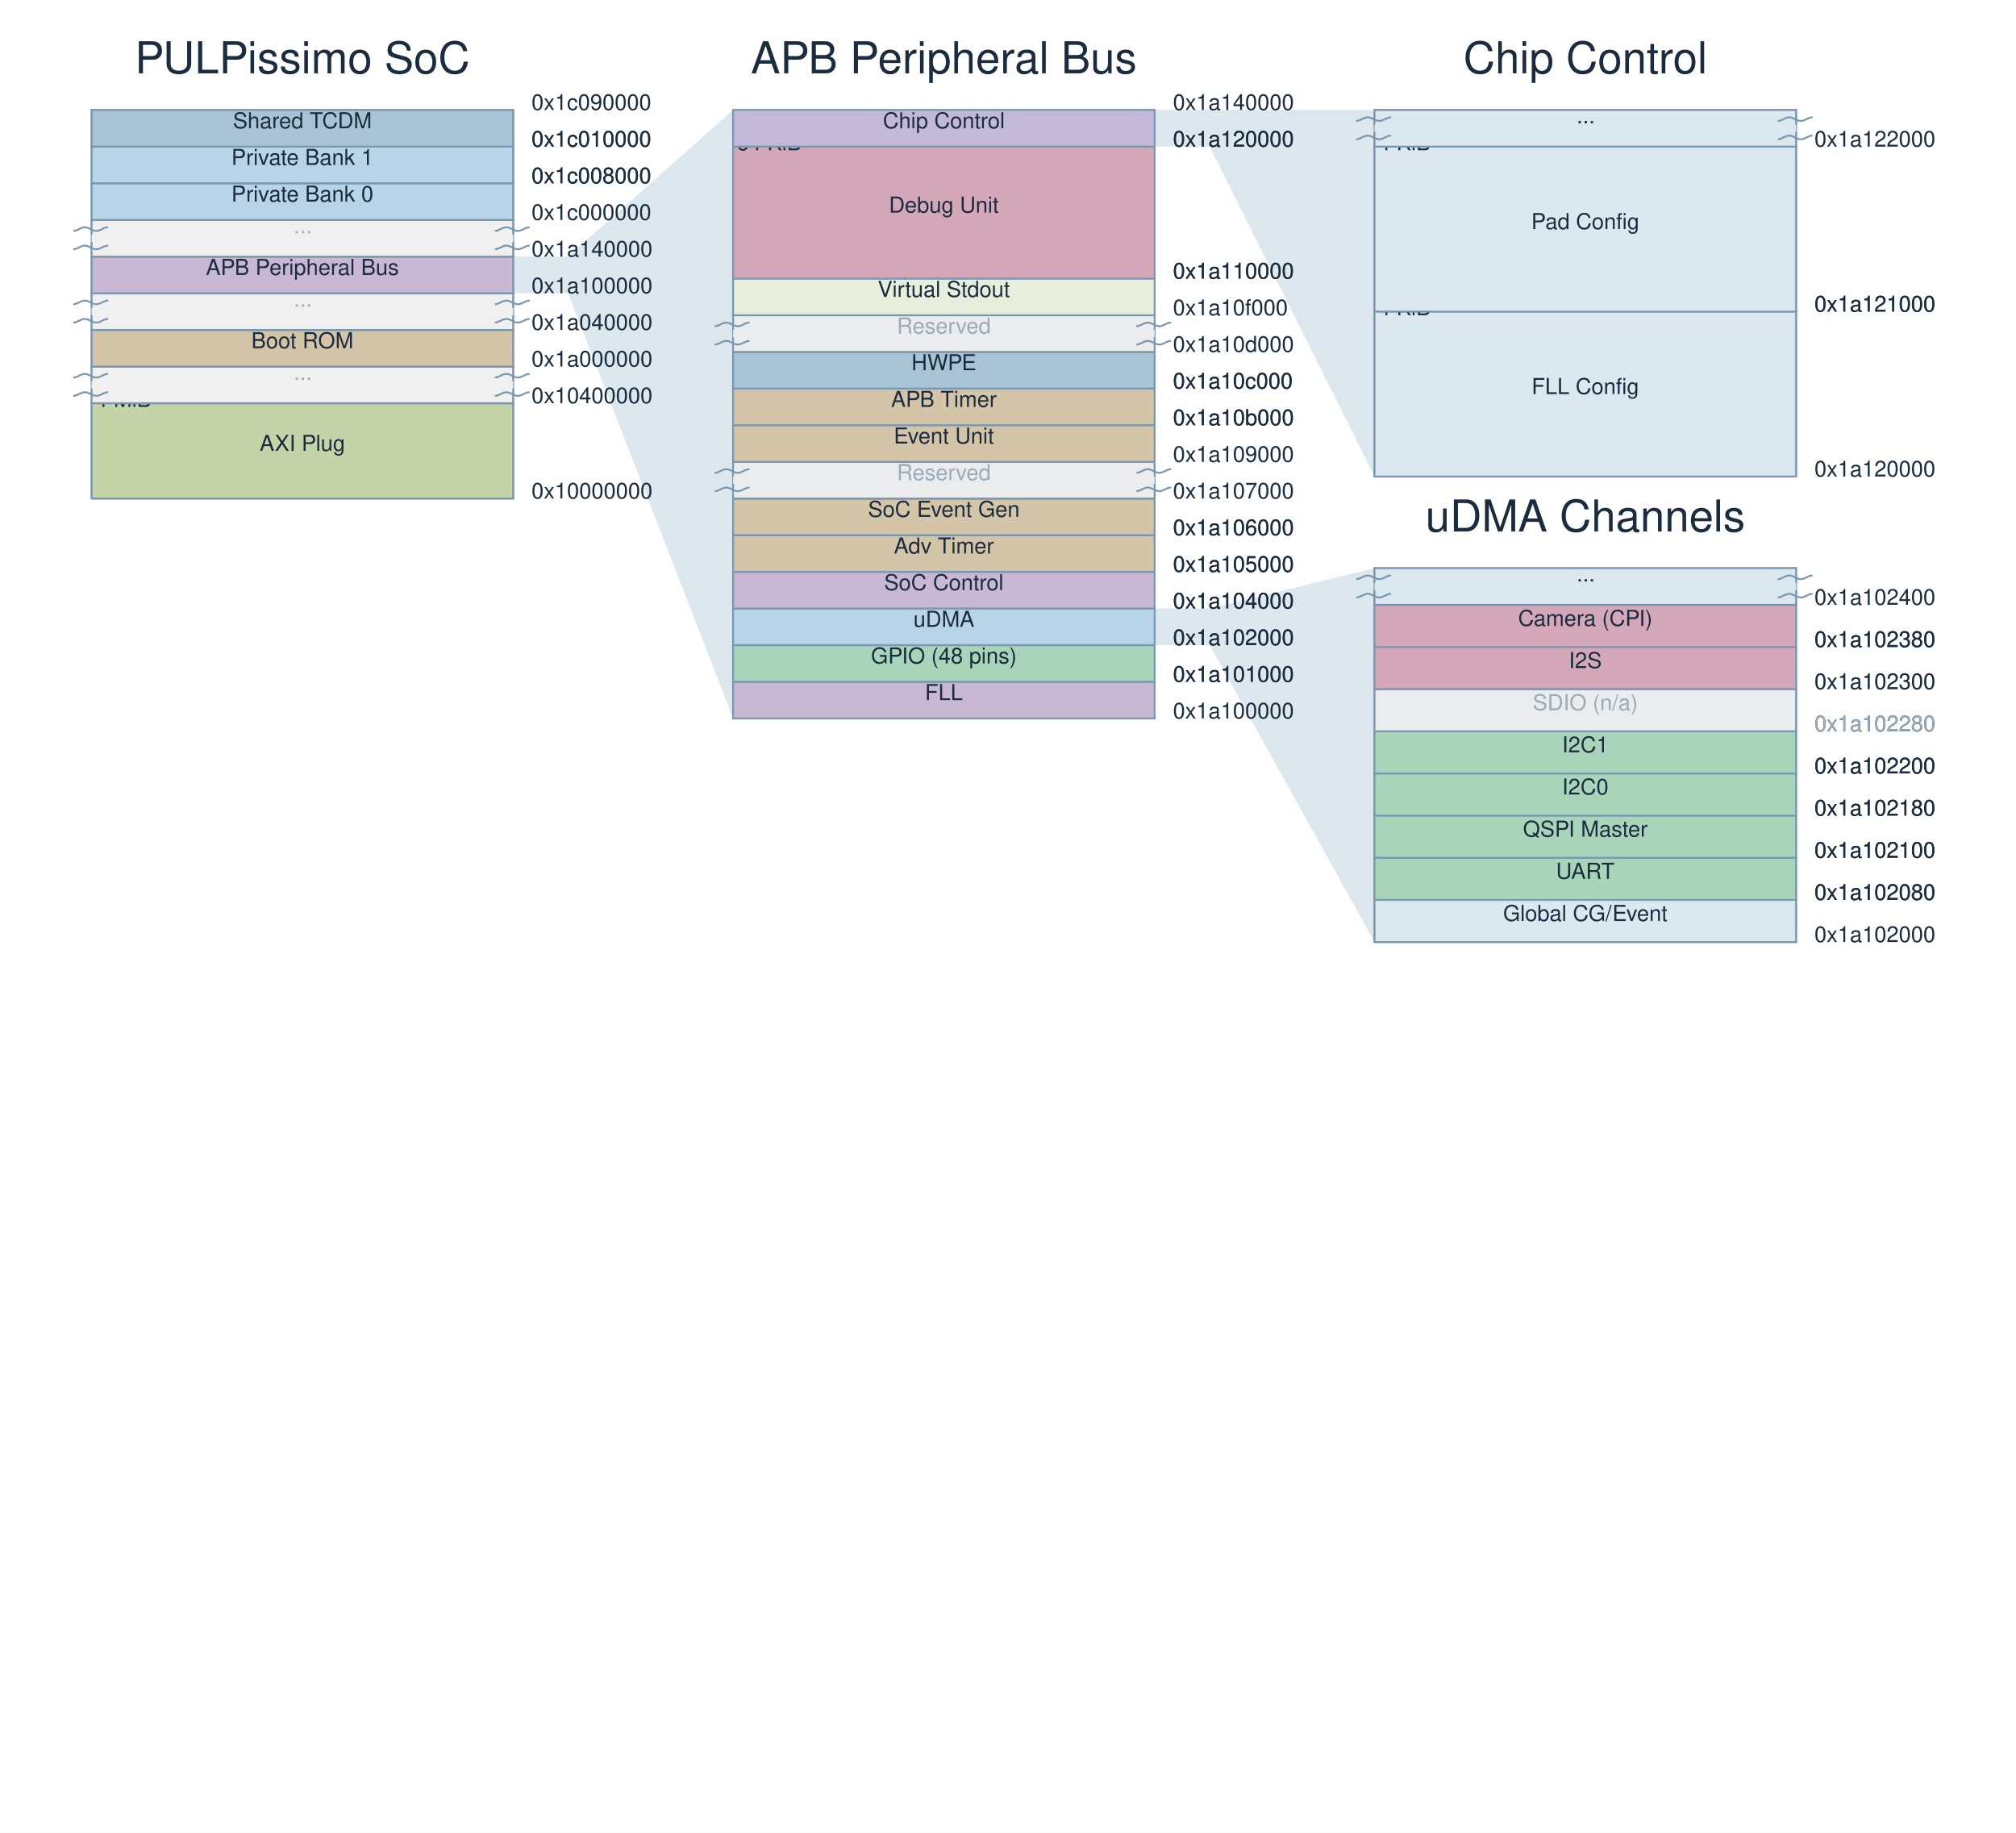
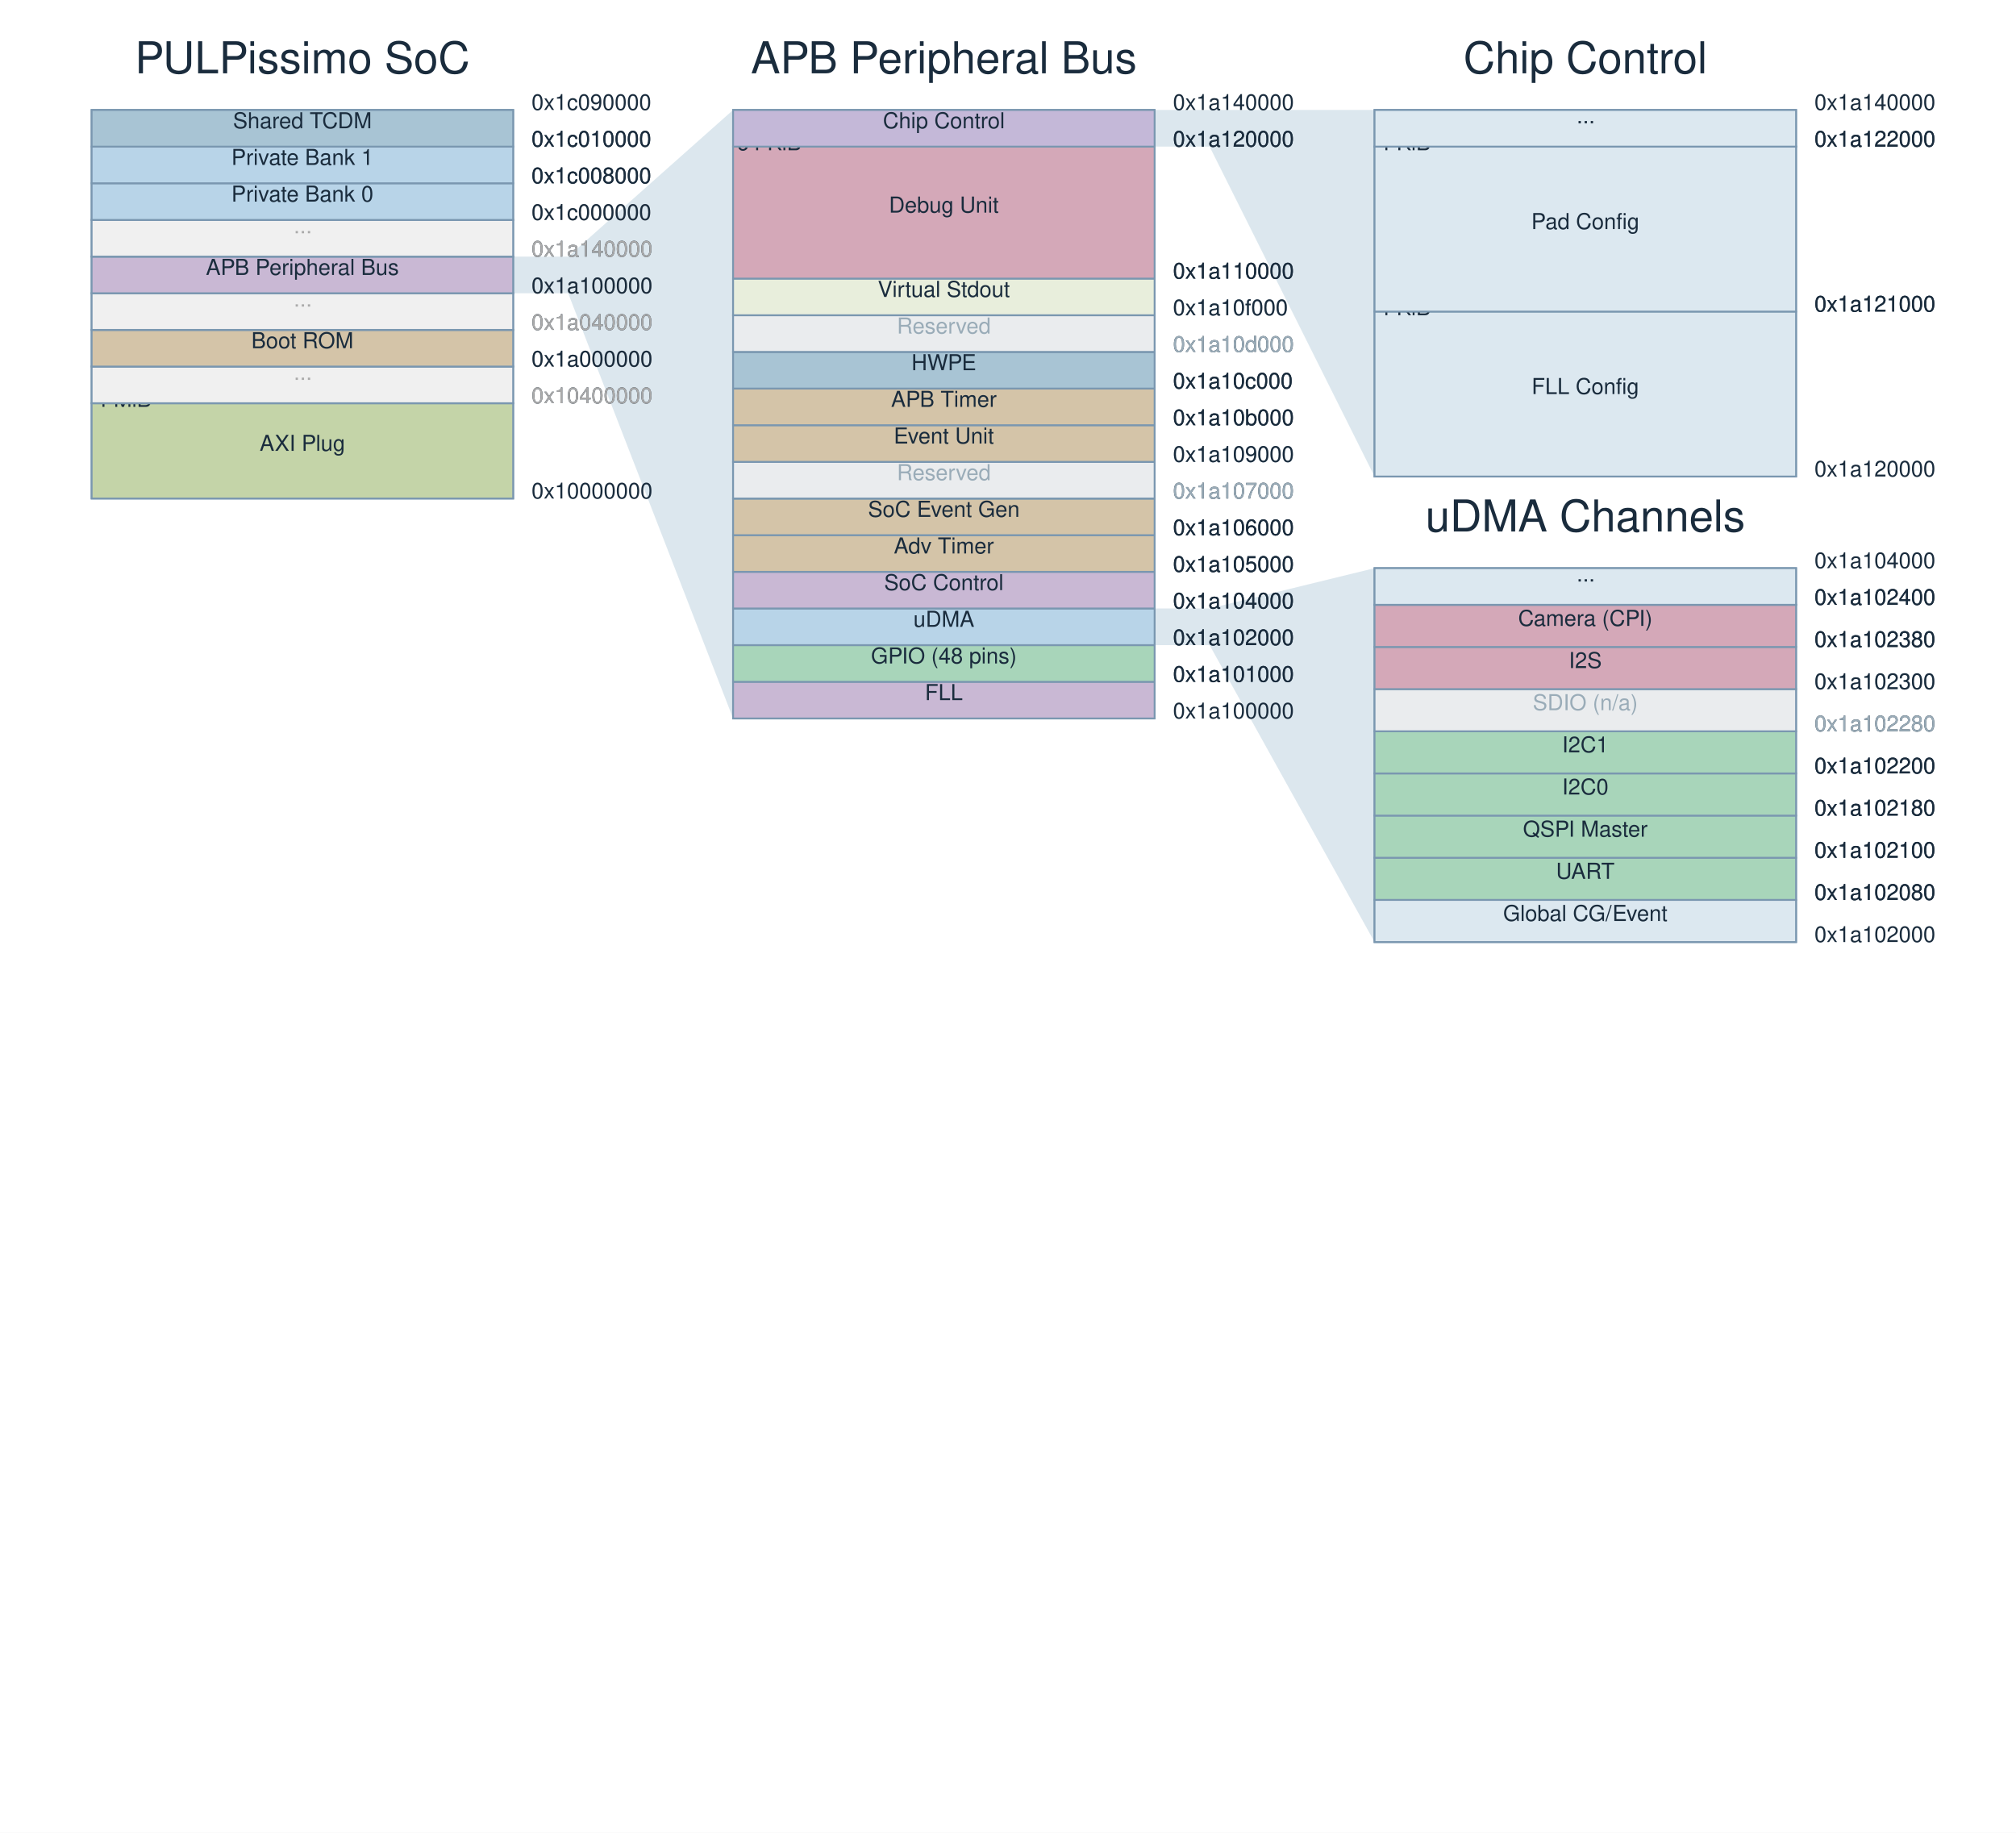
<svg xmlns="http://www.w3.org/2000/svg" width="1100" height="1000" viewBox="0 0 1100 1000">
  <rect x="0" y="0" width="1100" height="1000" fill="#ffffff" />
  <g>
    <g>
      <path d="M 280.0,160.0 L 310.0,160.0 L 400.0,392.0 L 400.0,60.0 L 310.0,140.0 L 280.0,140.0 Z" fill="#a8c4d4" stroke="none" opacity="0.4" />
    </g>
  </g>
  <g>
    <g>
      <path d="M 630.0,80.0 L 660.0,80.0 L 750.0,260.0 L 750.0,60.0 L 660.0,60.0 L 630.0,60.0 Z" fill="#a8c4d4" stroke="none" opacity="0.4" />
    </g>
    <g>
      <path d="M 630.0,352.0 L 660.0,352.0 L 750.0,514.0 L 750.0,310.0 L 660.0,332.0 L 630.0,332.0 Z" fill="#a8c4d4" stroke="none" opacity="0.4" />
    </g>
  </g>
  <g />
  <g>
    <text x="115.0" y="-20" stroke="none" fill="#1a2c3d" stroke-width="0" font-size="24px" font-weight="normal" font-family="Helvetica" text-anchor="middle" alignment-baseline="middle" transform="translate(50.0,60.0)">PULPissimo SoC</text>
    <g transform="translate(50.0,220.0)">
      <rect x="0" y="0" width="230.0" height="52.0" fill="#ffffff" stroke="#7a97b0" stroke-width="1" />
      <rect x="0" y="0.0" width="230.0" height="52.0" fill="#c4d4a8" stroke="#7a97b0" stroke-width="1" />
      <text x="115.0" y="26.0" stroke="none" fill="#1a2c3d" stroke-width="0" font-size="12" font-weight="normal" font-family="Helvetica" text-anchor="middle" alignment-baseline="middle">AXI Plug</text>
      <text x="240.0" y="52.0" stroke="none" fill="#1a2c3d" stroke-width="0" font-size="12" font-weight="normal" font-family="Helvetica" text-anchor="start" alignment-baseline="middle">0x10000000</text>
      <text x="240.0" y="0.0" stroke="none" fill="#1a2c3d" stroke-width="0" font-size="12" font-weight="normal" font-family="Helvetica" text-anchor="start" alignment-baseline="middle">0x10400000</text>
      <text x="2" y="2.0" stroke="none" fill="#1a2c3d" stroke-width="0" font-size="12px" font-weight="normal" font-family="Helvetica" text-anchor="start" alignment-baseline="hanging">4 MiB</text>
    </g>
    <g transform="translate(50.0,200.0)">
      <rect x="0" y="0" width="230.0" height="20" fill="#ffffff" stroke="#7a97b0" stroke-width="1" />
-       <g>
-         <rect x="0" y="0.0" width="230.0" height="20.0" fill="#f0f0f0" />
-         <polyline points="0,8.0 0,0.0 230.0,0.0 230.0,8.0" stroke="#7a97b0" stroke-width="1" fill="none" />
-         <polyline points="0,12.0 0,20.0 230.0,20.0 230.0,12.0" stroke="#7a97b0" stroke-width="1" fill="none" />
-         <polyline points="-10.0,6.0 -9.0,5.878 -8.0,5.54 -7.0,5.071 -6.0,4.584 -5.0,4.199 -4.0,4.01 -3.0,4.064 -2.0,4.346 -1.0,4.789 0.0,5.284 1.0,5.709 2.0,5.96 3.0,5.977 4.0,5.754 5.0,5.347 6.0,4.854 7.0,4.398 8.0,4.089 9.0,4.003" stroke="#7a97b0" stroke-width="1" fill="none" />
-         <polyline points="-10.0,16.0 -9.0,15.878 -8.0,15.54 -7.0,15.071 -6.0,14.584 -5.0,14.199 -4.0,14.01 -3.0,14.064 -2.0,14.346 -1.0,14.789 0.0,15.284 1.0,15.709 2.0,15.96 3.0,15.977 4.0,15.754 5.0,15.347 6.0,14.854 7.0,14.398 8.0,14.089 9.0,14.003" stroke="#7a97b0" stroke-width="1" fill="none" />
-         <polyline points="220.0,6.0 221.0,5.878 222.0,5.54 223.0,5.071 224.0,4.584 225.0,4.199 226.0,4.01 227.0,4.064 228.0,4.346 229.0,4.789 230.0,5.284 231.0,5.709 232.0,5.96 233.0,5.977 234.0,5.754 235.0,5.347 236.0,4.854 237.0,4.398 238.0,4.089 239.0,4.003" stroke="#7a97b0" stroke-width="1" fill="none" />
-         <polyline points="220.0,16.0 221.0,15.878 222.0,15.54 223.0,15.071 224.0,14.584 225.0,14.199 226.0,14.01 227.0,14.064 228.0,14.346 229.0,14.789 230.0,15.284 231.0,15.709 232.0,15.96 233.0,15.977 234.0,15.754 235.0,15.347 236.0,14.854 237.0,14.398 238.0,14.089 239.0,14.003" stroke="#7a97b0" stroke-width="1" fill="none" />
-       </g>
+       <rect x="0" y="0.0" width="230.0" height="20.0" fill="#f0f0f0" stroke="#7a97b0" stroke-width="1" />
      <text x="115.0" y="10.0" stroke="none" fill="#aaaaaa" stroke-width="0" font-size="12" font-weight="normal" font-family="Helvetica" text-anchor="middle" alignment-baseline="middle">···</text>
+       <text x="240.0" y="20.0" stroke="none" fill="#aaaaaa" stroke-width="0" font-size="12" font-weight="normal" font-family="Helvetica" text-anchor="start" alignment-baseline="middle">0x10400000</text>
+       <text x="240.0" y="0.0" stroke="none" fill="#aaaaaa" stroke-width="0" font-size="12" font-weight="normal" font-family="Helvetica" text-anchor="start" alignment-baseline="middle">0x1a000000</text>
    </g>
    <g transform="translate(50.0,180.0)">
      <rect x="0" y="0" width="230.0" height="20.0" fill="#ffffff" stroke="#7a97b0" stroke-width="1" />
      <rect x="0" y="0.0" width="230.0" height="20.0" fill="#d4c4a8" stroke="#7a97b0" stroke-width="1" />
      <text x="115.0" y="10.0" stroke="none" fill="#1a2c3d" stroke-width="0" font-size="12" font-weight="normal" font-family="Helvetica" text-anchor="middle" alignment-baseline="middle">Boot ROM</text>
      <text x="240.0" y="20.0" stroke="none" fill="#1a2c3d" stroke-width="0" font-size="12" font-weight="normal" font-family="Helvetica" text-anchor="start" alignment-baseline="middle">0x1a000000</text>
      <text x="240.0" y="0.0" stroke="none" fill="#1a2c3d" stroke-width="0" font-size="12" font-weight="normal" font-family="Helvetica" text-anchor="start" alignment-baseline="middle">0x1a040000</text>
    </g>
    <g transform="translate(50.0,160.0)">
      <rect x="0" y="0" width="230.0" height="20" fill="#ffffff" stroke="#7a97b0" stroke-width="1" />
-       <g>
-         <rect x="0" y="0.0" width="230.0" height="20.0" fill="#f0f0f0" />
-         <polyline points="0,8.0 0,0.0 230.0,0.0 230.0,8.0" stroke="#7a97b0" stroke-width="1" fill="none" />
-         <polyline points="0,12.0 0,20.0 230.0,20.0 230.0,12.0" stroke="#7a97b0" stroke-width="1" fill="none" />
-         <polyline points="-10.0,6.0 -9.0,5.878 -8.0,5.54 -7.0,5.071 -6.0,4.584 -5.0,4.199 -4.0,4.01 -3.0,4.064 -2.0,4.346 -1.0,4.789 0.0,5.284 1.0,5.709 2.0,5.96 3.0,5.977 4.0,5.754 5.0,5.347 6.0,4.854 7.0,4.398 8.0,4.089 9.0,4.003" stroke="#7a97b0" stroke-width="1" fill="none" />
-         <polyline points="-10.0,16.0 -9.0,15.878 -8.0,15.54 -7.0,15.071 -6.0,14.584 -5.0,14.199 -4.0,14.01 -3.0,14.064 -2.0,14.346 -1.0,14.789 0.0,15.284 1.0,15.709 2.0,15.96 3.0,15.977 4.0,15.754 5.0,15.347 6.0,14.854 7.0,14.398 8.0,14.089 9.0,14.003" stroke="#7a97b0" stroke-width="1" fill="none" />
-         <polyline points="220.0,6.0 221.0,5.878 222.0,5.54 223.0,5.071 224.0,4.584 225.0,4.199 226.0,4.01 227.0,4.064 228.0,4.346 229.0,4.789 230.0,5.284 231.0,5.709 232.0,5.96 233.0,5.977 234.0,5.754 235.0,5.347 236.0,4.854 237.0,4.398 238.0,4.089 239.0,4.003" stroke="#7a97b0" stroke-width="1" fill="none" />
-         <polyline points="220.0,16.0 221.0,15.878 222.0,15.54 223.0,15.071 224.0,14.584 225.0,14.199 226.0,14.01 227.0,14.064 228.0,14.346 229.0,14.789 230.0,15.284 231.0,15.709 232.0,15.96 233.0,15.977 234.0,15.754 235.0,15.347 236.0,14.854 237.0,14.398 238.0,14.089 239.0,14.003" stroke="#7a97b0" stroke-width="1" fill="none" />
-       </g>
+       <rect x="0" y="0.0" width="230.0" height="20.0" fill="#f0f0f0" stroke="#7a97b0" stroke-width="1" />
      <text x="115.0" y="10.0" stroke="none" fill="#aaaaaa" stroke-width="0" font-size="12" font-weight="normal" font-family="Helvetica" text-anchor="middle" alignment-baseline="middle">···</text>
+       <text x="240.0" y="20.0" stroke="none" fill="#aaaaaa" stroke-width="0" font-size="12" font-weight="normal" font-family="Helvetica" text-anchor="start" alignment-baseline="middle">0x1a040000</text>
+       <text x="240.0" y="0.0" stroke="none" fill="#aaaaaa" stroke-width="0" font-size="12" font-weight="normal" font-family="Helvetica" text-anchor="start" alignment-baseline="middle">0x1a100000</text>
    </g>
    <g transform="translate(50.0,140.0)">
      <rect x="0" y="0" width="230.0" height="20.0" fill="#ffffff" stroke="#7a97b0" stroke-width="1" />
      <rect x="0" y="0.0" width="230.0" height="20.0" fill="#c9b8d4" stroke="#7a97b0" stroke-width="1" />
      <text x="115.0" y="10.0" stroke="none" fill="#1a2c3d" stroke-width="0" font-size="12" font-weight="normal" font-family="Helvetica" text-anchor="middle" alignment-baseline="middle">APB Peripheral Bus</text>
      <text x="240.0" y="20.0" stroke="none" fill="#1a2c3d" stroke-width="0" font-size="12" font-weight="normal" font-family="Helvetica" text-anchor="start" alignment-baseline="middle">0x1a100000</text>
      <text x="240.0" y="0.0" stroke="none" fill="#1a2c3d" stroke-width="0" font-size="12" font-weight="normal" font-family="Helvetica" text-anchor="start" alignment-baseline="middle">0x1a140000</text>
    </g>
    <g transform="translate(50.0,120.0)">
      <rect x="0" y="0" width="230.0" height="20" fill="#ffffff" stroke="#7a97b0" stroke-width="1" />
-       <g>
-         <rect x="0" y="0.0" width="230.0" height="20.0" fill="#f0f0f0" />
-         <polyline points="0,8.0 0,0.0 230.0,0.0 230.0,8.0" stroke="#7a97b0" stroke-width="1" fill="none" />
-         <polyline points="0,12.0 0,20.0 230.0,20.0 230.0,12.0" stroke="#7a97b0" stroke-width="1" fill="none" />
-         <polyline points="-10.0,6.0 -9.0,5.878 -8.0,5.54 -7.0,5.071 -6.0,4.584 -5.0,4.199 -4.0,4.01 -3.0,4.064 -2.0,4.346 -1.0,4.789 0.0,5.284 1.0,5.709 2.0,5.96 3.0,5.977 4.0,5.754 5.0,5.347 6.0,4.854 7.0,4.398 8.0,4.089 9.0,4.003" stroke="#7a97b0" stroke-width="1" fill="none" />
-         <polyline points="-10.0,16.0 -9.0,15.878 -8.0,15.54 -7.0,15.071 -6.0,14.584 -5.0,14.199 -4.0,14.01 -3.0,14.064 -2.0,14.346 -1.0,14.789 0.0,15.284 1.0,15.709 2.0,15.96 3.0,15.977 4.0,15.754 5.0,15.347 6.0,14.854 7.0,14.398 8.0,14.089 9.0,14.003" stroke="#7a97b0" stroke-width="1" fill="none" />
-         <polyline points="220.0,6.0 221.0,5.878 222.0,5.54 223.0,5.071 224.0,4.584 225.0,4.199 226.0,4.01 227.0,4.064 228.0,4.346 229.0,4.789 230.0,5.284 231.0,5.709 232.0,5.96 233.0,5.977 234.0,5.754 235.0,5.347 236.0,4.854 237.0,4.398 238.0,4.089 239.0,4.003" stroke="#7a97b0" stroke-width="1" fill="none" />
-         <polyline points="220.0,16.0 221.0,15.878 222.0,15.54 223.0,15.071 224.0,14.584 225.0,14.199 226.0,14.01 227.0,14.064 228.0,14.346 229.0,14.789 230.0,15.284 231.0,15.709 232.0,15.96 233.0,15.977 234.0,15.754 235.0,15.347 236.0,14.854 237.0,14.398 238.0,14.089 239.0,14.003" stroke="#7a97b0" stroke-width="1" fill="none" />
-       </g>
+       <rect x="0" y="0.0" width="230.0" height="20.0" fill="#f0f0f0" stroke="#7a97b0" stroke-width="1" />
      <text x="115.0" y="10.0" stroke="none" fill="#aaaaaa" stroke-width="0" font-size="12" font-weight="normal" font-family="Helvetica" text-anchor="middle" alignment-baseline="middle">···</text>
+       <text x="240.0" y="20.0" stroke="none" fill="#aaaaaa" stroke-width="0" font-size="12" font-weight="normal" font-family="Helvetica" text-anchor="start" alignment-baseline="middle">0x1a140000</text>
+       <text x="240.0" y="0.0" stroke="none" fill="#aaaaaa" stroke-width="0" font-size="12" font-weight="normal" font-family="Helvetica" text-anchor="start" alignment-baseline="middle">0x1c000000</text>
    </g>
    <g transform="translate(50.0,60.0)">
      <rect x="0" y="0" width="230.0" height="60.0" fill="#ffffff" stroke="#7a97b0" stroke-width="1" />
      <rect x="0" y="40.0" width="230.0" height="20.0" fill="#b8d4e8" stroke="#7a97b0" stroke-width="1" />
      <text x="115.0" y="50.0" stroke="none" fill="#1a2c3d" stroke-width="0" font-size="12" font-weight="normal" font-family="Helvetica" text-anchor="middle" alignment-baseline="middle">Private Bank 0</text>
      <text x="240.0" y="60.0" stroke="none" fill="#1a2c3d" stroke-width="0" font-size="12" font-weight="normal" font-family="Helvetica" text-anchor="start" alignment-baseline="middle">0x1c000000</text>
      <text x="240.0" y="40.0" stroke="none" fill="#1a2c3d" stroke-width="0" font-size="12" font-weight="normal" font-family="Helvetica" text-anchor="start" alignment-baseline="middle">0x1c008000</text>
      <rect x="0" y="20.0" width="230.0" height="20.0" fill="#b8d4e8" stroke="#7a97b0" stroke-width="1" />
      <text x="115.0" y="30.0" stroke="none" fill="#1a2c3d" stroke-width="0" font-size="12" font-weight="normal" font-family="Helvetica" text-anchor="middle" alignment-baseline="middle">Private Bank 1</text>
      <text x="240.0" y="40.0" stroke="none" fill="#1a2c3d" stroke-width="0" font-size="12" font-weight="normal" font-family="Helvetica" text-anchor="start" alignment-baseline="middle">0x1c008000</text>
      <text x="240.0" y="20.0" stroke="none" fill="#1a2c3d" stroke-width="0" font-size="12" font-weight="normal" font-family="Helvetica" text-anchor="start" alignment-baseline="middle">0x1c010000</text>
      <rect x="0" y="0.0" width="230.0" height="20.0" fill="#a8c4d4" stroke="#7a97b0" stroke-width="1" />
      <text x="115.0" y="10.0" stroke="none" fill="#1a2c3d" stroke-width="0" font-size="12" font-weight="normal" font-family="Helvetica" text-anchor="middle" alignment-baseline="middle">Shared TCDM</text>
      <text x="240.0" y="20.0" stroke="none" fill="#1a2c3d" stroke-width="0" font-size="12" font-weight="normal" font-family="Helvetica" text-anchor="start" alignment-baseline="middle">0x1c010000</text>
      <text x="240.0" y="0.0" stroke="none" fill="#1a2c3d" stroke-width="0" font-size="12" font-weight="normal" font-family="Helvetica" text-anchor="start" alignment-baseline="middle">0x1c090000</text>
    </g>
  </g>
  <g>
    <text x="115.0" y="-20" stroke="none" fill="#1a2c3d" stroke-width="0" font-size="24px" font-weight="normal" font-family="Helvetica" text-anchor="middle" alignment-baseline="middle" transform="translate(400.0,60.0)">APB Peripheral Bus</text>
    <g transform="translate(400.0,272.0)">
      <rect x="0" y="0" width="230.0" height="120.0" fill="#ffffff" stroke="#7a97b0" stroke-width="1" />
      <rect x="0" y="100.0" width="230.0" height="20.0" fill="#c9b8d4" stroke="#7a97b0" stroke-width="1" />
      <text x="115.0" y="110.0" stroke="none" fill="#1a2c3d" stroke-width="0" font-size="12" font-weight="normal" font-family="Helvetica" text-anchor="middle" alignment-baseline="middle">FLL</text>
      <text x="240.0" y="120.0" stroke="none" fill="#1a2c3d" stroke-width="0" font-size="12" font-weight="normal" font-family="Helvetica" text-anchor="start" alignment-baseline="middle">0x1a100000</text>
      <text x="240.0" y="100.0" stroke="none" fill="#1a2c3d" stroke-width="0" font-size="12" font-weight="normal" font-family="Helvetica" text-anchor="start" alignment-baseline="middle">0x1a101000</text>
      <rect x="0" y="80.0" width="230.0" height="20.0" fill="#a8d5ba" stroke="#7a97b0" stroke-width="1" />
      <text x="115.0" y="90.0" stroke="none" fill="#1a2c3d" stroke-width="0" font-size="12" font-weight="normal" font-family="Helvetica" text-anchor="middle" alignment-baseline="middle">GPIO (48 pins)</text>
      <text x="240.0" y="100.0" stroke="none" fill="#1a2c3d" stroke-width="0" font-size="12" font-weight="normal" font-family="Helvetica" text-anchor="start" alignment-baseline="middle">0x1a101000</text>
      <text x="240.0" y="80.0" stroke="none" fill="#1a2c3d" stroke-width="0" font-size="12" font-weight="normal" font-family="Helvetica" text-anchor="start" alignment-baseline="middle">0x1a102000</text>
      <rect x="0" y="60.0" width="230.0" height="20.0" fill="#b8d4e8" stroke="#7a97b0" stroke-width="1" />
      <text x="115.0" y="70.0" stroke="none" fill="#1a2c3d" stroke-width="0" font-size="12" font-weight="normal" font-family="Helvetica" text-anchor="middle" alignment-baseline="middle">uDMA</text>
      <text x="240.0" y="80.0" stroke="none" fill="#1a2c3d" stroke-width="0" font-size="12" font-weight="normal" font-family="Helvetica" text-anchor="start" alignment-baseline="middle">0x1a102000</text>
      <text x="240.0" y="60.0" stroke="none" fill="#1a2c3d" stroke-width="0" font-size="12" font-weight="normal" font-family="Helvetica" text-anchor="start" alignment-baseline="middle">0x1a104000</text>
      <rect x="0" y="40.0" width="230.0" height="20.0" fill="#c9b8d4" stroke="#7a97b0" stroke-width="1" />
      <text x="115.0" y="50.0" stroke="none" fill="#1a2c3d" stroke-width="0" font-size="12" font-weight="normal" font-family="Helvetica" text-anchor="middle" alignment-baseline="middle">SoC Control</text>
      <text x="240.0" y="60.0" stroke="none" fill="#1a2c3d" stroke-width="0" font-size="12" font-weight="normal" font-family="Helvetica" text-anchor="start" alignment-baseline="middle">0x1a104000</text>
      <text x="240.0" y="40.0" stroke="none" fill="#1a2c3d" stroke-width="0" font-size="12" font-weight="normal" font-family="Helvetica" text-anchor="start" alignment-baseline="middle">0x1a105000</text>
      <rect x="0" y="20.0" width="230.0" height="20.0" fill="#d4c4a8" stroke="#7a97b0" stroke-width="1" />
      <text x="115.0" y="30.0" stroke="none" fill="#1a2c3d" stroke-width="0" font-size="12" font-weight="normal" font-family="Helvetica" text-anchor="middle" alignment-baseline="middle">Adv Timer</text>
      <text x="240.0" y="40.0" stroke="none" fill="#1a2c3d" stroke-width="0" font-size="12" font-weight="normal" font-family="Helvetica" text-anchor="start" alignment-baseline="middle">0x1a105000</text>
      <text x="240.0" y="20.0" stroke="none" fill="#1a2c3d" stroke-width="0" font-size="12" font-weight="normal" font-family="Helvetica" text-anchor="start" alignment-baseline="middle">0x1a106000</text>
      <rect x="0" y="0.0" width="230.0" height="20.0" fill="#d4c4a8" stroke="#7a97b0" stroke-width="1" />
      <text x="115.0" y="10.0" stroke="none" fill="#1a2c3d" stroke-width="0" font-size="12" font-weight="normal" font-family="Helvetica" text-anchor="middle" alignment-baseline="middle">SoC Event Gen</text>
      <text x="240.0" y="20.0" stroke="none" fill="#1a2c3d" stroke-width="0" font-size="12" font-weight="normal" font-family="Helvetica" text-anchor="start" alignment-baseline="middle">0x1a106000</text>
      <text x="240.0" y="0.0" stroke="none" fill="#1a2c3d" stroke-width="0" font-size="12" font-weight="normal" font-family="Helvetica" text-anchor="start" alignment-baseline="middle">0x1a107000</text>
    </g>
    <g transform="translate(400.0,252.0)">
      <rect x="0" y="0" width="230.0" height="20" fill="#ffffff" stroke="#7a97b0" stroke-width="1" />
-       <g>
-         <rect x="0" y="0.0" width="230.0" height="20.0" fill="#eaecee" />
-         <polyline points="0,8.0 0,0.0 230.0,0.0 230.0,8.0" stroke="#7a97b0" stroke-width="1" fill="none" />
-         <polyline points="0,12.0 0,20.0 230.0,20.0 230.0,12.0" stroke="#7a97b0" stroke-width="1" fill="none" />
-         <polyline points="-10.0,6.0 -9.0,5.878 -8.0,5.54 -7.0,5.071 -6.0,4.584 -5.0,4.199 -4.0,4.01 -3.0,4.064 -2.0,4.346 -1.0,4.789 0.0,5.284 1.0,5.709 2.0,5.96 3.0,5.977 4.0,5.754 5.0,5.347 6.0,4.854 7.0,4.398 8.0,4.089 9.0,4.003" stroke="#7a97b0" stroke-width="1" fill="none" />
-         <polyline points="-10.0,16.0 -9.0,15.878 -8.0,15.54 -7.0,15.071 -6.0,14.584 -5.0,14.199 -4.0,14.01 -3.0,14.064 -2.0,14.346 -1.0,14.789 0.0,15.284 1.0,15.709 2.0,15.96 3.0,15.977 4.0,15.754 5.0,15.347 6.0,14.854 7.0,14.398 8.0,14.089 9.0,14.003" stroke="#7a97b0" stroke-width="1" fill="none" />
-         <polyline points="220.0,6.0 221.0,5.878 222.0,5.54 223.0,5.071 224.0,4.584 225.0,4.199 226.0,4.01 227.0,4.064 228.0,4.346 229.0,4.789 230.0,5.284 231.0,5.709 232.0,5.96 233.0,5.977 234.0,5.754 235.0,5.347 236.0,4.854 237.0,4.398 238.0,4.089 239.0,4.003" stroke="#7a97b0" stroke-width="1" fill="none" />
-         <polyline points="220.0,16.0 221.0,15.878 222.0,15.54 223.0,15.071 224.0,14.584 225.0,14.199 226.0,14.01 227.0,14.064 228.0,14.346 229.0,14.789 230.0,15.284 231.0,15.709 232.0,15.96 233.0,15.977 234.0,15.754 235.0,15.347 236.0,14.854 237.0,14.398 238.0,14.089 239.0,14.003" stroke="#7a97b0" stroke-width="1" fill="none" />
-       </g>
+       <rect x="0" y="0.0" width="230.0" height="20.0" fill="#eaecee" stroke="#7a97b0" stroke-width="1" />
      <text x="115.0" y="10.0" stroke="none" fill="#9aacb8" stroke-width="0" font-size="12" font-weight="normal" font-family="Helvetica" text-anchor="middle" alignment-baseline="middle">Reserved</text>
+       <text x="240.0" y="20.0" stroke="none" fill="#9aacb8" stroke-width="0" font-size="12" font-weight="normal" font-family="Helvetica" text-anchor="start" alignment-baseline="middle">0x1a107000</text>
+       <text x="240.0" y="0.0" stroke="none" fill="#9aacb8" stroke-width="0" font-size="12" font-weight="normal" font-family="Helvetica" text-anchor="start" alignment-baseline="middle">0x1a109000</text>
    </g>
    <g transform="translate(400.0,192.0)">
      <rect x="0" y="0" width="230.0" height="60.0" fill="#ffffff" stroke="#7a97b0" stroke-width="1" />
      <rect x="0" y="40.0" width="230.0" height="20.0" fill="#d4c4a8" stroke="#7a97b0" stroke-width="1" />
      <text x="115.0" y="50.0" stroke="none" fill="#1a2c3d" stroke-width="0" font-size="12" font-weight="normal" font-family="Helvetica" text-anchor="middle" alignment-baseline="middle">Event Unit</text>
      <text x="240.0" y="60.0" stroke="none" fill="#1a2c3d" stroke-width="0" font-size="12" font-weight="normal" font-family="Helvetica" text-anchor="start" alignment-baseline="middle">0x1a109000</text>
      <text x="240.0" y="40.0" stroke="none" fill="#1a2c3d" stroke-width="0" font-size="12" font-weight="normal" font-family="Helvetica" text-anchor="start" alignment-baseline="middle">0x1a10b000</text>
      <rect x="0" y="20.0" width="230.0" height="20.0" fill="#d4c4a8" stroke="#7a97b0" stroke-width="1" />
      <text x="115.0" y="30.0" stroke="none" fill="#1a2c3d" stroke-width="0" font-size="12" font-weight="normal" font-family="Helvetica" text-anchor="middle" alignment-baseline="middle">APB Timer</text>
      <text x="240.0" y="40.0" stroke="none" fill="#1a2c3d" stroke-width="0" font-size="12" font-weight="normal" font-family="Helvetica" text-anchor="start" alignment-baseline="middle">0x1a10b000</text>
      <text x="240.0" y="20.0" stroke="none" fill="#1a2c3d" stroke-width="0" font-size="12" font-weight="normal" font-family="Helvetica" text-anchor="start" alignment-baseline="middle">0x1a10c000</text>
      <rect x="0" y="0.0" width="230.0" height="20.0" fill="#a8c4d4" stroke="#7a97b0" stroke-width="1" />
      <text x="115.0" y="10.0" stroke="none" fill="#1a2c3d" stroke-width="0" font-size="12" font-weight="normal" font-family="Helvetica" text-anchor="middle" alignment-baseline="middle">HWPE</text>
      <text x="240.0" y="20.0" stroke="none" fill="#1a2c3d" stroke-width="0" font-size="12" font-weight="normal" font-family="Helvetica" text-anchor="start" alignment-baseline="middle">0x1a10c000</text>
      <text x="240.0" y="0.0" stroke="none" fill="#1a2c3d" stroke-width="0" font-size="12" font-weight="normal" font-family="Helvetica" text-anchor="start" alignment-baseline="middle">0x1a10d000</text>
    </g>
    <g transform="translate(400.0,172.0)">
      <rect x="0" y="0" width="230.0" height="20" fill="#ffffff" stroke="#7a97b0" stroke-width="1" />
-       <g>
-         <rect x="0" y="0.0" width="230.0" height="20.0" fill="#eaecee" />
-         <polyline points="0,8.0 0,0.0 230.0,0.0 230.0,8.0" stroke="#7a97b0" stroke-width="1" fill="none" />
-         <polyline points="0,12.0 0,20.0 230.0,20.0 230.0,12.0" stroke="#7a97b0" stroke-width="1" fill="none" />
-         <polyline points="-10.0,6.0 -9.0,5.878 -8.0,5.54 -7.0,5.071 -6.0,4.584 -5.0,4.199 -4.0,4.01 -3.0,4.064 -2.0,4.346 -1.0,4.789 0.0,5.284 1.0,5.709 2.0,5.96 3.0,5.977 4.0,5.754 5.0,5.347 6.0,4.854 7.0,4.398 8.0,4.089 9.0,4.003" stroke="#7a97b0" stroke-width="1" fill="none" />
-         <polyline points="-10.0,16.0 -9.0,15.878 -8.0,15.54 -7.0,15.071 -6.0,14.584 -5.0,14.199 -4.0,14.01 -3.0,14.064 -2.0,14.346 -1.0,14.789 0.0,15.284 1.0,15.709 2.0,15.96 3.0,15.977 4.0,15.754 5.0,15.347 6.0,14.854 7.0,14.398 8.0,14.089 9.0,14.003" stroke="#7a97b0" stroke-width="1" fill="none" />
-         <polyline points="220.0,6.0 221.0,5.878 222.0,5.54 223.0,5.071 224.0,4.584 225.0,4.199 226.0,4.01 227.0,4.064 228.0,4.346 229.0,4.789 230.0,5.284 231.0,5.709 232.0,5.96 233.0,5.977 234.0,5.754 235.0,5.347 236.0,4.854 237.0,4.398 238.0,4.089 239.0,4.003" stroke="#7a97b0" stroke-width="1" fill="none" />
-         <polyline points="220.0,16.0 221.0,15.878 222.0,15.54 223.0,15.071 224.0,14.584 225.0,14.199 226.0,14.01 227.0,14.064 228.0,14.346 229.0,14.789 230.0,15.284 231.0,15.709 232.0,15.96 233.0,15.977 234.0,15.754 235.0,15.347 236.0,14.854 237.0,14.398 238.0,14.089 239.0,14.003" stroke="#7a97b0" stroke-width="1" fill="none" />
-       </g>
+       <rect x="0" y="0.0" width="230.0" height="20.0" fill="#eaecee" stroke="#7a97b0" stroke-width="1" />
      <text x="115.0" y="10.0" stroke="none" fill="#9aacb8" stroke-width="0" font-size="12" font-weight="normal" font-family="Helvetica" text-anchor="middle" alignment-baseline="middle">Reserved</text>
+       <text x="240.0" y="20.0" stroke="none" fill="#9aacb8" stroke-width="0" font-size="12" font-weight="normal" font-family="Helvetica" text-anchor="start" alignment-baseline="middle">0x1a10d000</text>
+       <text x="240.0" y="0.0" stroke="none" fill="#9aacb8" stroke-width="0" font-size="12" font-weight="normal" font-family="Helvetica" text-anchor="start" alignment-baseline="middle">0x1a10f000</text>
    </g>
    <g transform="translate(400.0,80.0)">
      <rect x="0" y="0" width="230.0" height="92.0" fill="#ffffff" stroke="#7a97b0" stroke-width="1" />
      <rect x="0" y="72.0" width="230.0" height="20.0" fill="#e8eedc" stroke="#7a97b0" stroke-width="1" />
      <text x="115.0" y="82.0" stroke="none" fill="#1a2c3d" stroke-width="0" font-size="12" font-weight="normal" font-family="Helvetica" text-anchor="middle" alignment-baseline="middle">Virtual Stdout</text>
      <text x="240.0" y="92.0" stroke="none" fill="#1a2c3d" stroke-width="0" font-size="12" font-weight="normal" font-family="Helvetica" text-anchor="start" alignment-baseline="middle">0x1a10f000</text>
      <text x="240.0" y="72.0" stroke="none" fill="#1a2c3d" stroke-width="0" font-size="12" font-weight="normal" font-family="Helvetica" text-anchor="start" alignment-baseline="middle">0x1a110000</text>
      <rect x="0" y="0.0" width="230.0" height="72.0" fill="#d4a8b8" stroke="#7a97b0" stroke-width="1" />
      <text x="115.0" y="36.0" stroke="none" fill="#1a2c3d" stroke-width="0" font-size="12" font-weight="normal" font-family="Helvetica" text-anchor="middle" alignment-baseline="middle">Debug Unit</text>
      <text x="240.0" y="72.0" stroke="none" fill="#1a2c3d" stroke-width="0" font-size="12" font-weight="normal" font-family="Helvetica" text-anchor="start" alignment-baseline="middle">0x1a110000</text>
      <text x="240.0" y="0.0" stroke="none" fill="#1a2c3d" stroke-width="0" font-size="12" font-weight="normal" font-family="Helvetica" text-anchor="start" alignment-baseline="middle">0x1a120000</text>
      <text x="2" y="2.0" stroke="none" fill="#1a2c3d" stroke-width="0" font-size="12px" font-weight="normal" font-family="Helvetica" text-anchor="start" alignment-baseline="hanging">64 KiB</text>
    </g>
    <g transform="translate(400.0,60.0)">
      <rect x="0" y="0" width="230.0" height="20" fill="#ffffff" stroke="#7a97b0" stroke-width="1" />
      <rect x="0" y="0.0" width="230.0" height="20.0" fill="#c4b8d8" stroke="#7a97b0" stroke-width="1" />
      <text x="115.0" y="10.0" stroke="none" fill="#1a2c3d" stroke-width="0" font-size="12" font-weight="normal" font-family="Helvetica" text-anchor="middle" alignment-baseline="middle">Chip Control</text>
      <text x="240.0" y="20.0" stroke="none" fill="#1a2c3d" stroke-width="0" font-size="12" font-weight="normal" font-family="Helvetica" text-anchor="start" alignment-baseline="middle">0x1a120000</text>
      <text x="240.0" y="0.0" stroke="none" fill="#1a2c3d" stroke-width="0" font-size="12" font-weight="normal" font-family="Helvetica" text-anchor="start" alignment-baseline="middle">0x1a140000</text>
    </g>
  </g>
  <g>
    <text x="115.0" y="-20" stroke="none" fill="#1a2c3d" stroke-width="0" font-size="24px" font-weight="normal" font-family="Helvetica" text-anchor="middle" alignment-baseline="middle" transform="translate(750.0,60.0)">Chip Control</text>
    <g transform="translate(750.0,80.0)">
      <rect x="0" y="0" width="230.0" height="180.0" fill="#ffffff" stroke="#7a97b0" stroke-width="1" />
      <rect x="0" y="90.0" width="230.0" height="90.0" fill="#dce8f0" stroke="#7a97b0" stroke-width="1" />
      <text x="115.0" y="135.0" stroke="none" fill="#1a2c3d" stroke-width="0" font-size="12" font-weight="normal" font-family="Helvetica" text-anchor="middle" alignment-baseline="middle">FLL Config</text>
      <text x="240.0" y="180.0" stroke="none" fill="#1a2c3d" stroke-width="0" font-size="12" font-weight="normal" font-family="Helvetica" text-anchor="start" alignment-baseline="middle">0x1a120000</text>
      <text x="240.0" y="90.0" stroke="none" fill="#1a2c3d" stroke-width="0" font-size="12" font-weight="normal" font-family="Helvetica" text-anchor="start" alignment-baseline="middle">0x1a121000</text>
      <text x="2" y="92.0" stroke="none" fill="#1a2c3d" stroke-width="0" font-size="12px" font-weight="normal" font-family="Helvetica" text-anchor="start" alignment-baseline="hanging">4 KiB</text>
      <rect x="0" y="0.0" width="230.0" height="90.0" fill="#dce8f0" stroke="#7a97b0" stroke-width="1" />
      <text x="115.0" y="45.0" stroke="none" fill="#1a2c3d" stroke-width="0" font-size="12" font-weight="normal" font-family="Helvetica" text-anchor="middle" alignment-baseline="middle">Pad Config</text>
      <text x="240.0" y="90.0" stroke="none" fill="#1a2c3d" stroke-width="0" font-size="12" font-weight="normal" font-family="Helvetica" text-anchor="start" alignment-baseline="middle">0x1a121000</text>
      <text x="240.0" y="0.0" stroke="none" fill="#1a2c3d" stroke-width="0" font-size="12" font-weight="normal" font-family="Helvetica" text-anchor="start" alignment-baseline="middle">0x1a122000</text>
      <text x="2" y="2.0" stroke="none" fill="#1a2c3d" stroke-width="0" font-size="12px" font-weight="normal" font-family="Helvetica" text-anchor="start" alignment-baseline="hanging">4 KiB</text>
    </g>
    <g transform="translate(750.0,60.0)">
      <rect x="0" y="0" width="230.0" height="20" fill="#ffffff" stroke="#7a97b0" stroke-width="1" />
-       <g>
-         <rect x="0" y="0.0" width="230.0" height="20.0" fill="#dce8f0" />
-         <polyline points="0,8.0 0,0.0 230.0,0.0 230.0,8.0" stroke="#7a97b0" stroke-width="1" fill="none" />
-         <polyline points="0,12.0 0,20.0 230.0,20.0 230.0,12.0" stroke="#7a97b0" stroke-width="1" fill="none" />
-         <polyline points="-10.0,6.0 -9.0,5.878 -8.0,5.54 -7.0,5.071 -6.0,4.584 -5.0,4.199 -4.0,4.01 -3.0,4.064 -2.0,4.346 -1.0,4.789 0.0,5.284 1.0,5.709 2.0,5.96 3.0,5.977 4.0,5.754 5.0,5.347 6.0,4.854 7.0,4.398 8.0,4.089 9.0,4.003" stroke="#7a97b0" stroke-width="1" fill="none" />
-         <polyline points="-10.0,16.0 -9.0,15.878 -8.0,15.54 -7.0,15.071 -6.0,14.584 -5.0,14.199 -4.0,14.01 -3.0,14.064 -2.0,14.346 -1.0,14.789 0.0,15.284 1.0,15.709 2.0,15.96 3.0,15.977 4.0,15.754 5.0,15.347 6.0,14.854 7.0,14.398 8.0,14.089 9.0,14.003" stroke="#7a97b0" stroke-width="1" fill="none" />
-         <polyline points="220.0,6.0 221.0,5.878 222.0,5.54 223.0,5.071 224.0,4.584 225.0,4.199 226.0,4.01 227.0,4.064 228.0,4.346 229.0,4.789 230.0,5.284 231.0,5.709 232.0,5.96 233.0,5.977 234.0,5.754 235.0,5.347 236.0,4.854 237.0,4.398 238.0,4.089 239.0,4.003" stroke="#7a97b0" stroke-width="1" fill="none" />
-         <polyline points="220.0,16.0 221.0,15.878 222.0,15.54 223.0,15.071 224.0,14.584 225.0,14.199 226.0,14.01 227.0,14.064 228.0,14.346 229.0,14.789 230.0,15.284 231.0,15.709 232.0,15.96 233.0,15.977 234.0,15.754 235.0,15.347 236.0,14.854 237.0,14.398 238.0,14.089 239.0,14.003" stroke="#7a97b0" stroke-width="1" fill="none" />
-       </g>
+       <rect x="0" y="0.0" width="230.0" height="20.0" fill="#dce8f0" stroke="#7a97b0" stroke-width="1" />
      <text x="115.0" y="10.0" stroke="none" fill="#1a2c3d" stroke-width="0" font-size="12" font-weight="normal" font-family="Helvetica" text-anchor="middle" alignment-baseline="middle">···</text>
+       <text x="240.0" y="20.0" stroke="none" fill="#1a2c3d" stroke-width="0" font-size="12" font-weight="normal" font-family="Helvetica" text-anchor="start" alignment-baseline="middle">0x1a122000</text>
+       <text x="240.0" y="0.0" stroke="none" fill="#1a2c3d" stroke-width="0" font-size="12" font-weight="normal" font-family="Helvetica" text-anchor="start" alignment-baseline="middle">0x1a140000</text>
    </g>
  </g>
  <g>
    <text x="115.0" y="-20" stroke="none" fill="#1a2c3d" stroke-width="0" font-size="24px" font-weight="normal" font-family="Helvetica" text-anchor="middle" alignment-baseline="middle" transform="translate(750.0,310.0)">uDMA Channels</text>
    <g transform="translate(750.0,330.0)">
      <rect x="0" y="0" width="230.0" height="184.0" fill="#ffffff" stroke="#7a97b0" stroke-width="1" />
      <rect x="0" y="161.0" width="230.0" height="23.0" fill="#dce8f0" stroke="#7a97b0" stroke-width="1" />
      <text x="115.0" y="172.5" stroke="none" fill="#1a2c3d" stroke-width="0" font-size="12" font-weight="normal" font-family="Helvetica" text-anchor="middle" alignment-baseline="middle">Global CG/Event</text>
      <text x="240.0" y="184.0" stroke="none" fill="#1a2c3d" stroke-width="0" font-size="12" font-weight="normal" font-family="Helvetica" text-anchor="start" alignment-baseline="middle">0x1a102000</text>
      <text x="240.0" y="161.0" stroke="none" fill="#1a2c3d" stroke-width="0" font-size="12" font-weight="normal" font-family="Helvetica" text-anchor="start" alignment-baseline="middle">0x1a102080</text>
      <rect x="0" y="138.0" width="230.0" height="23.0" fill="#a8d5ba" stroke="#7a97b0" stroke-width="1" />
      <text x="115.0" y="149.5" stroke="none" fill="#1a2c3d" stroke-width="0" font-size="12" font-weight="normal" font-family="Helvetica" text-anchor="middle" alignment-baseline="middle">UART</text>
      <text x="240.0" y="161.0" stroke="none" fill="#1a2c3d" stroke-width="0" font-size="12" font-weight="normal" font-family="Helvetica" text-anchor="start" alignment-baseline="middle">0x1a102080</text>
      <text x="240.0" y="138.0" stroke="none" fill="#1a2c3d" stroke-width="0" font-size="12" font-weight="normal" font-family="Helvetica" text-anchor="start" alignment-baseline="middle">0x1a102100</text>
      <rect x="0" y="115.0" width="230.0" height="23.0" fill="#a8d5ba" stroke="#7a97b0" stroke-width="1" />
      <text x="115.0" y="126.5" stroke="none" fill="#1a2c3d" stroke-width="0" font-size="12" font-weight="normal" font-family="Helvetica" text-anchor="middle" alignment-baseline="middle">QSPI Master</text>
      <text x="240.0" y="138.0" stroke="none" fill="#1a2c3d" stroke-width="0" font-size="12" font-weight="normal" font-family="Helvetica" text-anchor="start" alignment-baseline="middle">0x1a102100</text>
      <text x="240.0" y="115.0" stroke="none" fill="#1a2c3d" stroke-width="0" font-size="12" font-weight="normal" font-family="Helvetica" text-anchor="start" alignment-baseline="middle">0x1a102180</text>
      <rect x="0" y="92.0" width="230.0" height="23.0" fill="#a8d5ba" stroke="#7a97b0" stroke-width="1" />
      <text x="115.0" y="103.5" stroke="none" fill="#1a2c3d" stroke-width="0" font-size="12" font-weight="normal" font-family="Helvetica" text-anchor="middle" alignment-baseline="middle">I2C0</text>
      <text x="240.0" y="115.0" stroke="none" fill="#1a2c3d" stroke-width="0" font-size="12" font-weight="normal" font-family="Helvetica" text-anchor="start" alignment-baseline="middle">0x1a102180</text>
      <text x="240.0" y="92.0" stroke="none" fill="#1a2c3d" stroke-width="0" font-size="12" font-weight="normal" font-family="Helvetica" text-anchor="start" alignment-baseline="middle">0x1a102200</text>
      <rect x="0" y="69.0" width="230.0" height="23.0" fill="#a8d5ba" stroke="#7a97b0" stroke-width="1" />
      <text x="115.0" y="80.5" stroke="none" fill="#1a2c3d" stroke-width="0" font-size="12" font-weight="normal" font-family="Helvetica" text-anchor="middle" alignment-baseline="middle">I2C1</text>
      <text x="240.0" y="92.0" stroke="none" fill="#1a2c3d" stroke-width="0" font-size="12" font-weight="normal" font-family="Helvetica" text-anchor="start" alignment-baseline="middle">0x1a102200</text>
      <text x="240.0" y="69.0" stroke="none" fill="#1a2c3d" stroke-width="0" font-size="12" font-weight="normal" font-family="Helvetica" text-anchor="start" alignment-baseline="middle">0x1a102280</text>
      <rect x="0" y="46.0" width="230.0" height="23.0" fill="#eaecee" stroke="#7a97b0" stroke-width="1" />
      <text x="115.0" y="57.5" stroke="none" fill="#9aacb8" stroke-width="0" font-size="12" font-weight="normal" font-family="Helvetica" text-anchor="middle" alignment-baseline="middle">SDIO (n/a)</text>
      <text x="240.0" y="69.0" stroke="none" fill="#9aacb8" stroke-width="0" font-size="12" font-weight="normal" font-family="Helvetica" text-anchor="start" alignment-baseline="middle">0x1a102280</text>
      <text x="240.0" y="46.0" stroke="none" fill="#9aacb8" stroke-width="0" font-size="12" font-weight="normal" font-family="Helvetica" text-anchor="start" alignment-baseline="middle">0x1a102300</text>
      <rect x="0" y="23.0" width="230.0" height="23.0" fill="#d4a8b8" stroke="#7a97b0" stroke-width="1" />
      <text x="115.0" y="34.5" stroke="none" fill="#1a2c3d" stroke-width="0" font-size="12" font-weight="normal" font-family="Helvetica" text-anchor="middle" alignment-baseline="middle">I2S</text>
      <text x="240.0" y="46.0" stroke="none" fill="#1a2c3d" stroke-width="0" font-size="12" font-weight="normal" font-family="Helvetica" text-anchor="start" alignment-baseline="middle">0x1a102300</text>
      <text x="240.0" y="23.0" stroke="none" fill="#1a2c3d" stroke-width="0" font-size="12" font-weight="normal" font-family="Helvetica" text-anchor="start" alignment-baseline="middle">0x1a102380</text>
      <rect x="0" y="0.0" width="230.0" height="23.0" fill="#d4a8b8" stroke="#7a97b0" stroke-width="1" />
      <text x="115.0" y="11.5" stroke="none" fill="#1a2c3d" stroke-width="0" font-size="12" font-weight="normal" font-family="Helvetica" text-anchor="middle" alignment-baseline="middle">Camera (CPI)</text>
      <text x="240.0" y="23.0" stroke="none" fill="#1a2c3d" stroke-width="0" font-size="12" font-weight="normal" font-family="Helvetica" text-anchor="start" alignment-baseline="middle">0x1a102380</text>
      <text x="240.0" y="0.0" stroke="none" fill="#1a2c3d" stroke-width="0" font-size="12" font-weight="normal" font-family="Helvetica" text-anchor="start" alignment-baseline="middle">0x1a102400</text>
    </g>
    <g transform="translate(750.0,310.0)">
      <rect x="0" y="0" width="230.0" height="20" fill="#ffffff" stroke="#7a97b0" stroke-width="1" />
-       <g>
-         <rect x="0" y="0.0" width="230.0" height="20.0" fill="#dce8f0" />
-         <polyline points="0,8.0 0,0.0 230.0,0.0 230.0,8.0" stroke="#7a97b0" stroke-width="1" fill="none" />
-         <polyline points="0,12.0 0,20.0 230.0,20.0 230.0,12.0" stroke="#7a97b0" stroke-width="1" fill="none" />
-         <polyline points="-10.0,6.0 -9.0,5.878 -8.0,5.54 -7.0,5.071 -6.0,4.584 -5.0,4.199 -4.0,4.01 -3.0,4.064 -2.0,4.346 -1.0,4.789 0.0,5.284 1.0,5.709 2.0,5.96 3.0,5.977 4.0,5.754 5.0,5.347 6.0,4.854 7.0,4.398 8.0,4.089 9.0,4.003" stroke="#7a97b0" stroke-width="1" fill="none" />
-         <polyline points="-10.0,16.0 -9.0,15.878 -8.0,15.54 -7.0,15.071 -6.0,14.584 -5.0,14.199 -4.0,14.01 -3.0,14.064 -2.0,14.346 -1.0,14.789 0.0,15.284 1.0,15.709 2.0,15.96 3.0,15.977 4.0,15.754 5.0,15.347 6.0,14.854 7.0,14.398 8.0,14.089 9.0,14.003" stroke="#7a97b0" stroke-width="1" fill="none" />
-         <polyline points="220.0,6.0 221.0,5.878 222.0,5.54 223.0,5.071 224.0,4.584 225.0,4.199 226.0,4.01 227.0,4.064 228.0,4.346 229.0,4.789 230.0,5.284 231.0,5.709 232.0,5.96 233.0,5.977 234.0,5.754 235.0,5.347 236.0,4.854 237.0,4.398 238.0,4.089 239.0,4.003" stroke="#7a97b0" stroke-width="1" fill="none" />
-         <polyline points="220.0,16.0 221.0,15.878 222.0,15.54 223.0,15.071 224.0,14.584 225.0,14.199 226.0,14.01 227.0,14.064 228.0,14.346 229.0,14.789 230.0,15.284 231.0,15.709 232.0,15.96 233.0,15.977 234.0,15.754 235.0,15.347 236.0,14.854 237.0,14.398 238.0,14.089 239.0,14.003" stroke="#7a97b0" stroke-width="1" fill="none" />
-       </g>
+       <rect x="0" y="0.0" width="230.0" height="20.0" fill="#dce8f0" stroke="#7a97b0" stroke-width="1" />
      <text x="115.0" y="10.0" stroke="none" fill="#1a2c3d" stroke-width="0" font-size="12" font-weight="normal" font-family="Helvetica" text-anchor="middle" alignment-baseline="middle">···</text>
+       <text x="240.0" y="20.0" stroke="none" fill="#1a2c3d" stroke-width="0" font-size="12" font-weight="normal" font-family="Helvetica" text-anchor="start" alignment-baseline="middle">0x1a102400</text>
+       <text x="240.0" y="0.0" stroke="none" fill="#1a2c3d" stroke-width="0" font-size="12" font-weight="normal" font-family="Helvetica" text-anchor="start" alignment-baseline="middle">0x1a104000</text>
    </g>
  </g>
  <g>
    <g transform="translate(50.0,220.0)" />
    <g transform="translate(50.0,200.0)" />
    <g transform="translate(50.0,180.0)" />
    <g transform="translate(50.0,160.0)" />
    <g transform="translate(50.0,140.0)" />
    <g transform="translate(50.0,120.0)" />
    <g transform="translate(50.0,60.0)" />
    <g transform="translate(400.0,272.0)" />
    <g transform="translate(400.0,252.0)" />
    <g transform="translate(400.0,192.0)" />
    <g transform="translate(400.0,172.0)" />
    <g transform="translate(400.0,80.0)" />
    <g transform="translate(400.0,60.0)" />
    <g transform="translate(750.0,80.0)" />
    <g transform="translate(750.0,60.0)" />
    <g transform="translate(750.0,330.0)" />
    <g transform="translate(750.0,310.0)" />
  </g>
  <g>
    <g transform="translate(50.0,220.0)">
      <g />
    </g>
    <g transform="translate(50.0,200.0)">
      <g />
    </g>
    <g transform="translate(50.0,180.0)">
      <g />
    </g>
    <g transform="translate(50.0,160.0)">
      <g />
    </g>
    <g transform="translate(50.0,140.0)">
      <g />
    </g>
    <g transform="translate(50.0,120.0)">
      <g />
    </g>
    <g transform="translate(50.0,60.0)">
      <g />
      <g />
      <g />
    </g>
    <g transform="translate(400.0,272.0)">
      <g />
      <g />
      <g />
      <g />
      <g />
      <g />
    </g>
    <g transform="translate(400.0,252.0)">
      <g />
    </g>
    <g transform="translate(400.0,192.0)">
      <g />
      <g />
      <g />
    </g>
    <g transform="translate(400.0,172.0)">
      <g />
    </g>
    <g transform="translate(400.0,80.0)">
      <g />
      <g />
    </g>
    <g transform="translate(400.0,60.0)">
      <g />
    </g>
    <g transform="translate(750.0,80.0)">
      <g />
      <g />
    </g>
    <g transform="translate(750.0,60.0)">
      <g />
    </g>
    <g transform="translate(750.0,330.0)">
      <g />
      <g />
      <g />
      <g />
      <g />
      <g />
      <g />
      <g />
    </g>
    <g transform="translate(750.0,310.0)">
      <g />
    </g>
  </g>
</svg>
